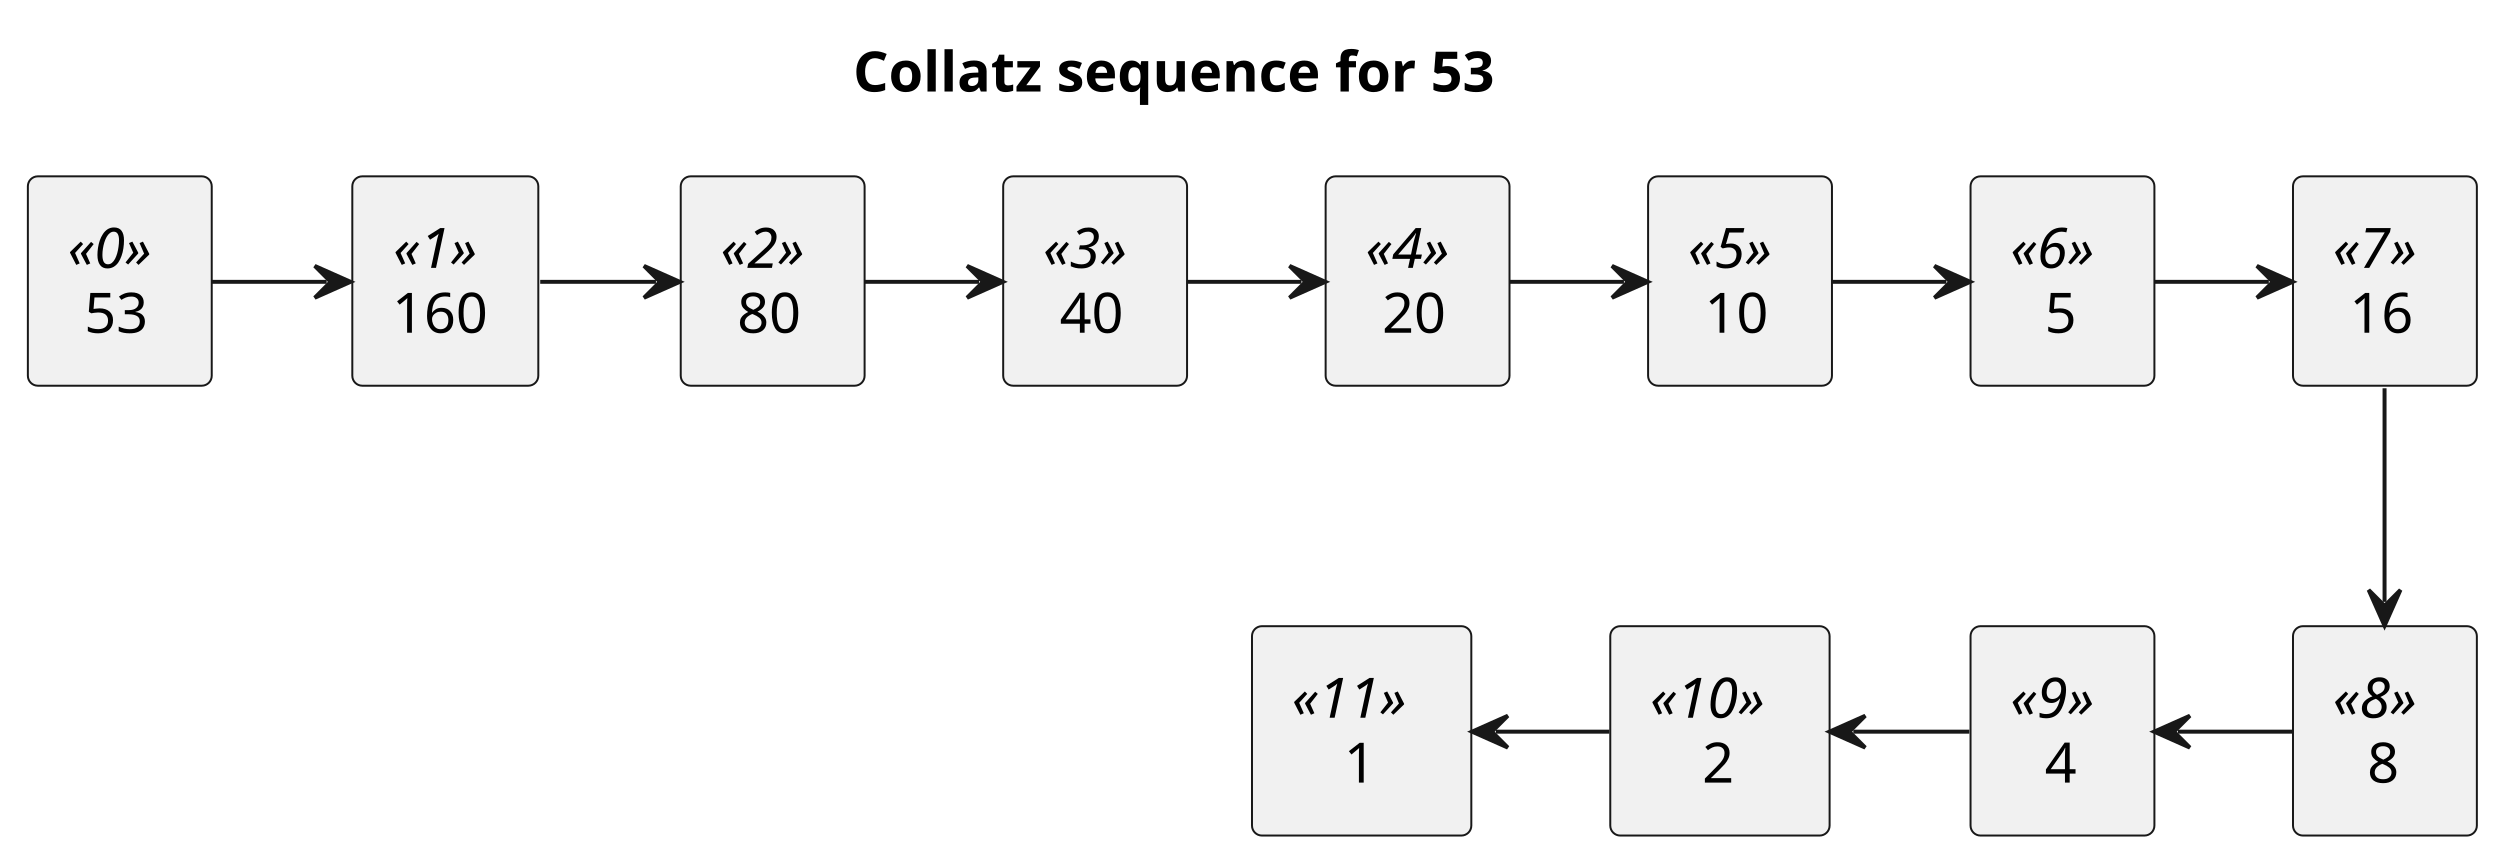
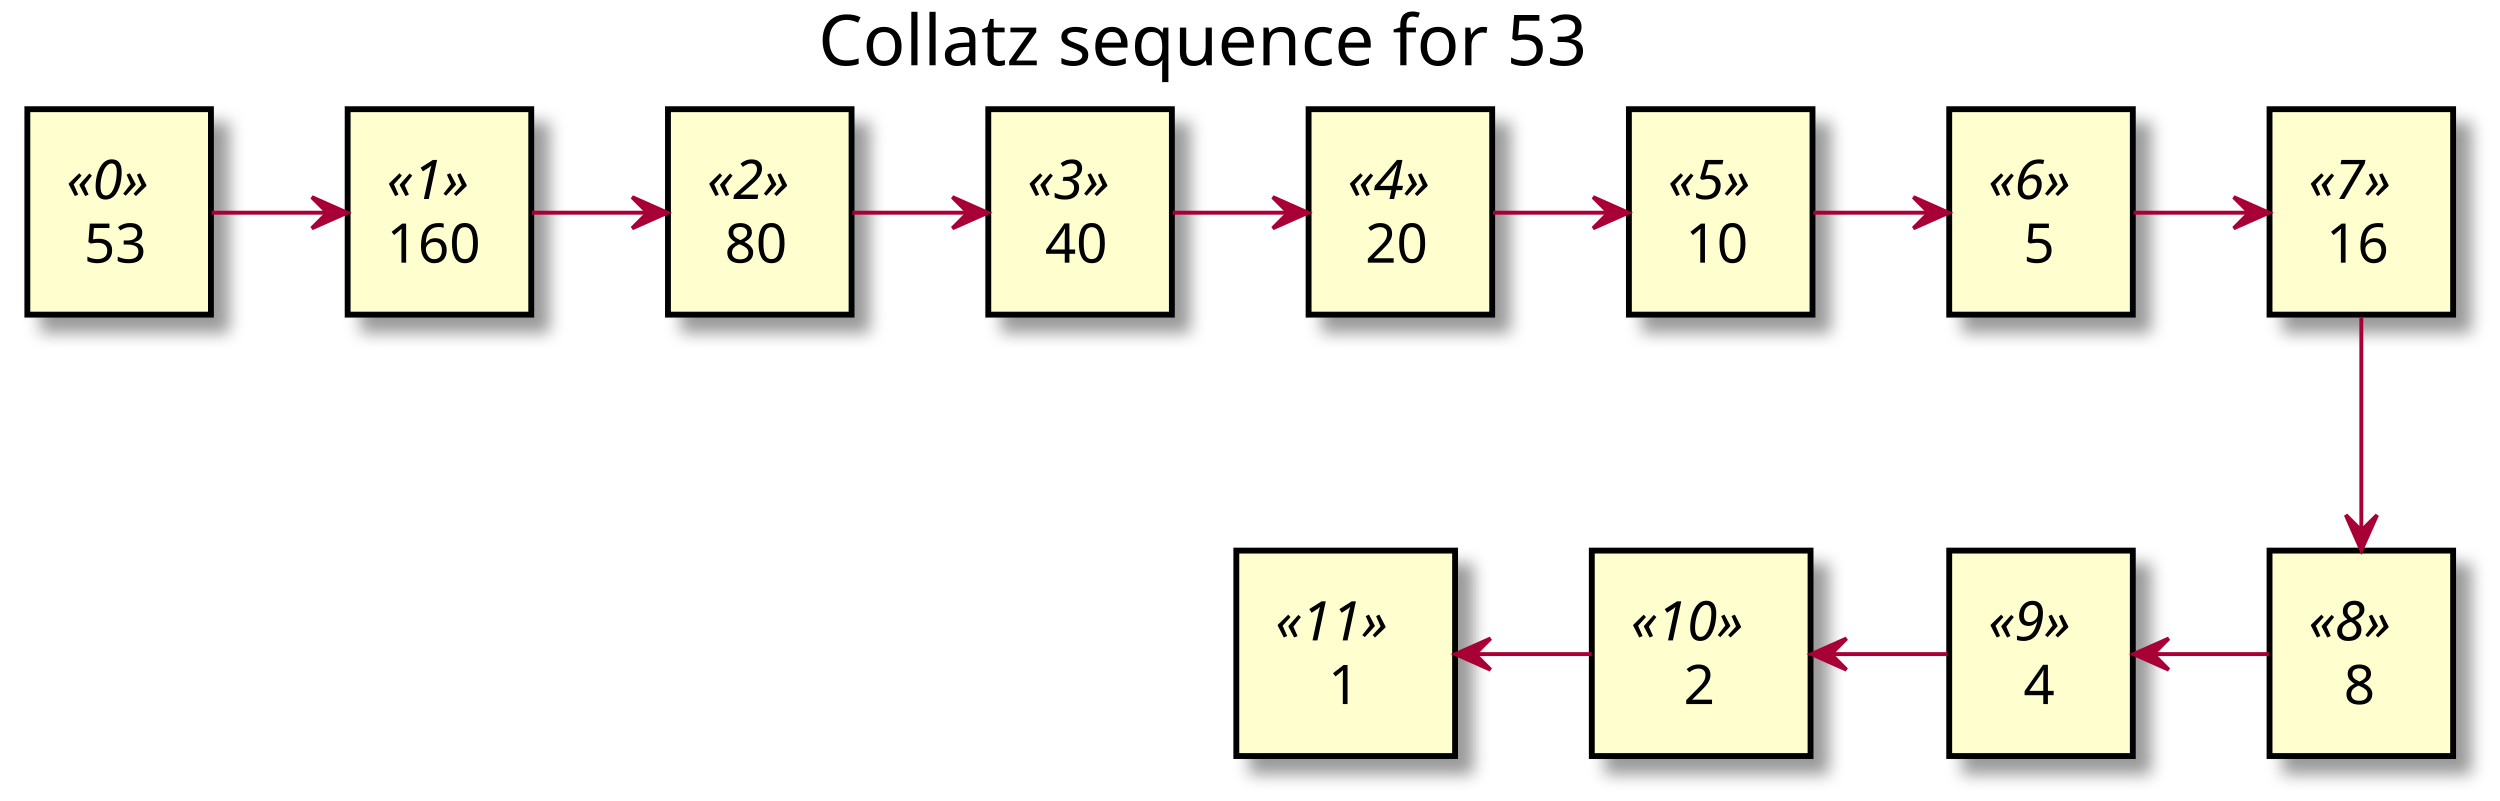
- <svg xmlns="http://www.w3.org/2000/svg" contentStyleType="text/css" height="215px" preserveAspectRatio="none" style="width:628px;height:215px;background:#FFFFFF;" version="1.1" viewBox="0 0 628 215" width="628px" zoomAndPan="magnify">
-   <defs />
+ <svg xmlns="http://www.w3.org/2000/svg" contentScriptType="application/ecmascript" contentStyleType="text/css" height="205px" preserveAspectRatio="none" style="width:640px;height:205px;background:#FFFFFF;" version="1.1" viewBox="0 0 640 205" width="640px" zoomAndPan="magnify">
+   <defs>
+     <filter height="300%" id="fkxlsqg061v2a" width="300%" x="-1" y="-1">
+       <feGaussianBlur result="blurOut" stdDeviation="2.0" />
+       <feColorMatrix in="blurOut" result="blurOut2" type="matrix" values="0 0 0 0 0 0 0 0 0 0 0 0 0 0 0 0 0 0 .4 0" />
+       <feOffset dx="4.0" dy="4.0" in="blurOut2" result="blurOut3" />
+       <feBlend in="SourceGraphic" in2="blurOut3" mode="normal" />
+     </filter>
+   </defs>
  <g>
-     <text fill="#000000" font-family="sans-serif" font-size="14" font-weight="bold" lengthAdjust="spacing" textLength="185.568" x="214.31" y="22.995">Collatz sequence for 53</text>
-     <g id="elem_53">
-       <rect fill="#F1F1F1" height="52.594" rx="2.5" ry="2.5" style="stroke:#181818;stroke-width:0.5;" width="46.188" x="7" y="44.297" />
-       <text fill="#000000" font-family="sans-serif" font-size="14" font-style="italic" lengthAdjust="spacing" textLength="26.189" x="17" y="67.292">«0»</text>
-       <text fill="#000000" font-family="sans-serif" font-size="14" lengthAdjust="spacing" textLength="17.814" x="21.187" y="83.589">53</text>
-     </g>
-     <g id="elem_160">
-       <rect fill="#F1F1F1" height="52.594" rx="2.5" ry="2.5" style="stroke:#181818;stroke-width:0.5;" width="46.722" x="88.5" y="44.297" />
-       <text fill="#000000" font-family="sans-serif" font-size="14" font-style="italic" lengthAdjust="spacing" textLength="26.189" x="98.767" y="67.292">«1»</text>
-       <text fill="#000000" font-family="sans-serif" font-size="14" lengthAdjust="spacing" textLength="26.722" x="98.5" y="83.589">160</text>
-     </g>
-     <g id="elem_80">
-       <rect fill="#F1F1F1" height="52.594" rx="2.5" ry="2.5" style="stroke:#181818;stroke-width:0.5;" width="46.188" x="171" y="44.297" />
-       <text fill="#000000" font-family="sans-serif" font-size="14" font-style="italic" lengthAdjust="spacing" textLength="26.189" x="181" y="67.292">«2»</text>
-       <text fill="#000000" font-family="sans-serif" font-size="14" lengthAdjust="spacing" textLength="17.814" x="185.187" y="83.589">80</text>
-     </g>
-     <g id="elem_40">
-       <rect fill="#F1F1F1" height="52.594" rx="2.5" ry="2.5" style="stroke:#181818;stroke-width:0.5;" width="46.188" x="252" y="44.297" />
-       <text fill="#000000" font-family="sans-serif" font-size="14" font-style="italic" lengthAdjust="spacing" textLength="26.189" x="262" y="67.292">«3»</text>
-       <text fill="#000000" font-family="sans-serif" font-size="14" lengthAdjust="spacing" textLength="17.814" x="266.187" y="83.589">40</text>
-     </g>
-     <g id="elem_20">
-       <rect fill="#F1F1F1" height="52.594" rx="2.5" ry="2.5" style="stroke:#181818;stroke-width:0.5;" width="46.188" x="333" y="44.297" />
-       <text fill="#000000" font-family="sans-serif" font-size="14" font-style="italic" lengthAdjust="spacing" textLength="26.189" x="343" y="67.292">«4»</text>
-       <text fill="#000000" font-family="sans-serif" font-size="14" lengthAdjust="spacing" textLength="17.814" x="347.187" y="83.589">20</text>
-     </g>
-     <g id="elem_10">
-       <rect fill="#F1F1F1" height="52.594" rx="2.5" ry="2.5" style="stroke:#181818;stroke-width:0.5;" width="46.188" x="414" y="44.297" />
-       <text fill="#000000" font-family="sans-serif" font-size="14" font-style="italic" lengthAdjust="spacing" textLength="26.189" x="424" y="67.292">«5»</text>
-       <text fill="#000000" font-family="sans-serif" font-size="14" lengthAdjust="spacing" textLength="17.814" x="428.187" y="83.589">10</text>
-     </g>
-     <g id="elem_5">
-       <rect fill="#F1F1F1" height="52.594" rx="2.5" ry="2.5" style="stroke:#181818;stroke-width:0.5;" width="46.188" x="495" y="44.297" />
-       <text fill="#000000" font-family="sans-serif" font-size="14" font-style="italic" lengthAdjust="spacing" textLength="26.189" x="505" y="67.292">«6»</text>
-       <text fill="#000000" font-family="sans-serif" font-size="14" lengthAdjust="spacing" textLength="8.907" x="513.641" y="83.589">5</text>
-     </g>
-     <g id="elem_16">
-       <rect fill="#F1F1F1" height="52.594" rx="2.5" ry="2.5" style="stroke:#181818;stroke-width:0.5;" width="46.188" x="576" y="44.297" />
-       <text fill="#000000" font-family="sans-serif" font-size="14" font-style="italic" lengthAdjust="spacing" textLength="26.189" x="586" y="67.292">«7»</text>
-       <text fill="#000000" font-family="sans-serif" font-size="14" lengthAdjust="spacing" textLength="17.814" x="590.187" y="83.589">16</text>
-     </g>
-     <g id="elem_8">
-       <rect fill="#F1F1F1" height="52.594" rx="2.5" ry="2.5" style="stroke:#181818;stroke-width:0.5;" width="46.188" x="576" y="157.297" />
-       <text fill="#000000" font-family="sans-serif" font-size="14" font-style="italic" lengthAdjust="spacing" textLength="26.189" x="586" y="180.292">«8»</text>
-       <text fill="#000000" font-family="sans-serif" font-size="14" lengthAdjust="spacing" textLength="8.907" x="594.641" y="196.589">8</text>
-     </g>
-     <g id="elem_4">
-       <rect fill="#F1F1F1" height="52.594" rx="2.5" ry="2.5" style="stroke:#181818;stroke-width:0.5;" width="46.188" x="495" y="157.297" />
-       <text fill="#000000" font-family="sans-serif" font-size="14" font-style="italic" lengthAdjust="spacing" textLength="26.189" x="505" y="180.292">«9»</text>
-       <text fill="#000000" font-family="sans-serif" font-size="14" lengthAdjust="spacing" textLength="8.907" x="513.641" y="196.589">4</text>
-     </g>
-     <g id="elem_2">
-       <rect fill="#F1F1F1" height="52.594" rx="2.5" ry="2.5" style="stroke:#181818;stroke-width:0.5;" width="55.096" x="404.5" y="157.297" />
-       <text fill="#000000" font-family="sans-serif" font-size="14" font-style="italic" lengthAdjust="spacing" textLength="35.096" x="414.5" y="180.292">«10»</text>
-       <text fill="#000000" font-family="sans-serif" font-size="14" lengthAdjust="spacing" textLength="8.907" x="427.594" y="196.589">2</text>
-     </g>
-     <g id="elem_1">
-       <rect fill="#F1F1F1" height="52.594" rx="2.5" ry="2.5" style="stroke:#181818;stroke-width:0.5;" width="55.096" x="314.5" y="157.297" />
-       <text fill="#000000" font-family="sans-serif" font-size="14" font-style="italic" lengthAdjust="spacing" textLength="35.096" x="324.5" y="180.292">«11»</text>
-       <text fill="#000000" font-family="sans-serif" font-size="14" lengthAdjust="spacing" textLength="8.907" x="337.594" y="196.589">1</text>
-     </g>
-     <g id="link_53_160">
-       <path d="M53.06,70.797 C64.73,70.797 70.39,70.797 82.06,70.797 " fill="none" id="53-to-160" style="stroke:#181818;stroke-width:1.0;" />
-       <polygon fill="#181818" points="88.06,70.797,79.06,66.797,83.06,70.797,79.06,74.797,88.06,70.797" style="stroke:#181818;stroke-width:1.0;" />
-     </g>
-     <g id="link_160_80">
-       <path d="M135.7,70.797 C147.39,70.797 153.08,70.797 164.77,70.797 " fill="none" id="160-to-80" style="stroke:#181818;stroke-width:1.0;" />
-       <polygon fill="#181818" points="170.77,70.797,161.77,66.797,165.77,70.797,161.77,74.797,170.77,70.797" style="stroke:#181818;stroke-width:1.0;" />
-     </g>
-     <g id="link_80_40">
-       <path d="M217.1,70.797 C228.71,70.797 234.32,70.797 245.93,70.797 " fill="none" id="80-to-40" style="stroke:#181818;stroke-width:1.0;" />
-       <polygon fill="#181818" points="251.93,70.797,242.93,66.797,246.93,70.797,242.93,74.797,251.93,70.797" style="stroke:#181818;stroke-width:1.0;" />
-     </g>
-     <g id="link_40_20">
-       <path d="M298.1,70.797 C309.71,70.797 315.32,70.797 326.93,70.797 " fill="none" id="40-to-20" style="stroke:#181818;stroke-width:1.0;" />
-       <polygon fill="#181818" points="332.93,70.797,323.93,66.797,327.93,70.797,323.93,74.797,332.93,70.797" style="stroke:#181818;stroke-width:1.0;" />
-     </g>
-     <g id="link_20_10">
-       <path d="M379.1,70.797 C390.71,70.797 396.32,70.797 407.93,70.797 " fill="none" id="20-to-10" style="stroke:#181818;stroke-width:1.0;" />
-       <polygon fill="#181818" points="413.93,70.797,404.93,66.797,408.93,70.797,404.93,74.797,413.93,70.797" style="stroke:#181818;stroke-width:1.0;" />
-     </g>
-     <g id="link_10_5">
-       <path d="M460.1,70.797 C471.71,70.797 477.32,70.797 488.93,70.797 " fill="none" id="10-to-5" style="stroke:#181818;stroke-width:1.0;" />
-       <polygon fill="#181818" points="494.93,70.797,485.93,66.797,489.93,70.797,485.93,74.797,494.93,70.797" style="stroke:#181818;stroke-width:1.0;" />
-     </g>
-     <g id="link_5_16">
-       <path d="M541.1,70.797 C552.71,70.797 558.32,70.797 569.93,70.797 " fill="none" id="5-to-16" style="stroke:#181818;stroke-width:1.0;" />
-       <polygon fill="#181818" points="575.93,70.797,566.93,66.797,570.93,70.797,566.93,74.797,575.93,70.797" style="stroke:#181818;stroke-width:1.0;" />
-     </g>
-     <g id="link_16_8">
-       <path d="M599,97.537 C599,115.477 599,133.287 599,151.187 " fill="none" id="16-to-8" style="stroke:#181818;stroke-width:1.0;" />
-       <polygon fill="#181818" points="599,157.187,603,148.187,599,152.187,595,148.187,599,157.187" style="stroke:#181818;stroke-width:1.0;" />
-     </g>
-     <g id="link_4_8">
-       <path d="M547.1,183.797 C558.71,183.797 564.32,183.797 575.93,183.797 " fill="none" id="4-backto-8" style="stroke:#181818;stroke-width:1.0;" />
-       <polygon fill="#181818" points="541.1,183.797,550.1,187.797,546.1,183.797,550.1,179.797,541.1,183.797" style="stroke:#181818;stroke-width:1.0;" />
-     </g>
-     <g id="link_2_4">
-       <path d="M465.55,183.797 C477.27,183.797 482.99,183.797 494.71,183.797 " fill="none" id="2-backto-4" style="stroke:#181818;stroke-width:1.0;" />
-       <polygon fill="#181818" points="459.55,183.797,468.55,187.797,464.55,183.797,468.55,179.797,459.55,183.797" style="stroke:#181818;stroke-width:1.0;" />
-     </g>
-     <g id="link_1_2">
-       <path d="M375.77,183.797 C387.28,183.797 392.78,183.797 404.29,183.797 " fill="none" id="1-backto-2" style="stroke:#181818;stroke-width:1.0;" />
-       <polygon fill="#181818" points="369.77,183.797,378.77,187.797,374.77,183.797,378.77,179.797,369.77,183.797" style="stroke:#181818;stroke-width:1.0;" />
-     </g>
+     <text fill="#000000" font-family="sans-serif" font-size="18" lengthAdjust="spacing" textLength="208" x="209.5" y="16.708">Collatz sequence for 53</text>
+     <rect fill="#FEFECE" filter="url(#fkxlsqg061v2a)" height="52.594" style="stroke:#000000;stroke-width:1.5;" width="47" x="7" y="27.953" />
+     <text fill="#000000" font-family="sans-serif" font-size="14" font-style="italic" lengthAdjust="spacing" textLength="27" x="17" y="50.948">«0»</text>
+     <text fill="#000000" font-family="sans-serif" font-size="14" lengthAdjust="spacing" textLength="18" x="21.5" y="67.245">53</text>
+     <rect fill="#FEFECE" filter="url(#fkxlsqg061v2a)" height="52.594" style="stroke:#000000;stroke-width:1.5;" width="47" x="89" y="27.953" />
+     <text fill="#000000" font-family="sans-serif" font-size="14" font-style="italic" lengthAdjust="spacing" textLength="27" x="99" y="50.948">«1»</text>
+     <text fill="#000000" font-family="sans-serif" font-size="14" lengthAdjust="spacing" textLength="27" x="99" y="67.245">160</text>
+     <rect fill="#FEFECE" filter="url(#fkxlsqg061v2a)" height="52.594" style="stroke:#000000;stroke-width:1.5;" width="47" x="171" y="27.953" />
+     <text fill="#000000" font-family="sans-serif" font-size="14" font-style="italic" lengthAdjust="spacing" textLength="27" x="181" y="50.948">«2»</text>
+     <text fill="#000000" font-family="sans-serif" font-size="14" lengthAdjust="spacing" textLength="18" x="185.5" y="67.245">80</text>
+     <rect fill="#FEFECE" filter="url(#fkxlsqg061v2a)" height="52.594" style="stroke:#000000;stroke-width:1.5;" width="47" x="253" y="27.953" />
+     <text fill="#000000" font-family="sans-serif" font-size="14" font-style="italic" lengthAdjust="spacing" textLength="27" x="263" y="50.948">«3»</text>
+     <text fill="#000000" font-family="sans-serif" font-size="14" lengthAdjust="spacing" textLength="18" x="267.5" y="67.245">40</text>
+     <rect fill="#FEFECE" filter="url(#fkxlsqg061v2a)" height="52.594" style="stroke:#000000;stroke-width:1.5;" width="47" x="335" y="27.953" />
+     <text fill="#000000" font-family="sans-serif" font-size="14" font-style="italic" lengthAdjust="spacing" textLength="27" x="345" y="50.948">«4»</text>
+     <text fill="#000000" font-family="sans-serif" font-size="14" lengthAdjust="spacing" textLength="18" x="349.5" y="67.245">20</text>
+     <rect fill="#FEFECE" filter="url(#fkxlsqg061v2a)" height="52.594" style="stroke:#000000;stroke-width:1.5;" width="47" x="417" y="27.953" />
+     <text fill="#000000" font-family="sans-serif" font-size="14" font-style="italic" lengthAdjust="spacing" textLength="27" x="427" y="50.948">«5»</text>
+     <text fill="#000000" font-family="sans-serif" font-size="14" lengthAdjust="spacing" textLength="18" x="431.5" y="67.245">10</text>
+     <rect fill="#FEFECE" filter="url(#fkxlsqg061v2a)" height="52.594" style="stroke:#000000;stroke-width:1.5;" width="47" x="499" y="27.953" />
+     <text fill="#000000" font-family="sans-serif" font-size="14" font-style="italic" lengthAdjust="spacing" textLength="27" x="509" y="50.948">«6»</text>
+     <text fill="#000000" font-family="sans-serif" font-size="14" lengthAdjust="spacing" textLength="9" x="518" y="67.245">5</text>
+     <rect fill="#FEFECE" filter="url(#fkxlsqg061v2a)" height="52.594" style="stroke:#000000;stroke-width:1.5;" width="47" x="581" y="27.953" />
+     <text fill="#000000" font-family="sans-serif" font-size="14" font-style="italic" lengthAdjust="spacing" textLength="27" x="591" y="50.948">«7»</text>
+     <text fill="#000000" font-family="sans-serif" font-size="14" lengthAdjust="spacing" textLength="18" x="595.5" y="67.245">16</text>
+     <rect fill="#FEFECE" filter="url(#fkxlsqg061v2a)" height="52.594" style="stroke:#000000;stroke-width:1.5;" width="47" x="581" y="140.953" />
+     <text fill="#000000" font-family="sans-serif" font-size="14" font-style="italic" lengthAdjust="spacing" textLength="27" x="591" y="163.948">«8»</text>
+     <text fill="#000000" font-family="sans-serif" font-size="14" lengthAdjust="spacing" textLength="9" x="600" y="180.245">8</text>
+     <rect fill="#FEFECE" filter="url(#fkxlsqg061v2a)" height="52.594" style="stroke:#000000;stroke-width:1.5;" width="47" x="499" y="140.953" />
+     <text fill="#000000" font-family="sans-serif" font-size="14" font-style="italic" lengthAdjust="spacing" textLength="27" x="509" y="163.948">«9»</text>
+     <text fill="#000000" font-family="sans-serif" font-size="14" lengthAdjust="spacing" textLength="9" x="518" y="180.245">4</text>
+     <rect fill="#FEFECE" filter="url(#fkxlsqg061v2a)" height="52.594" style="stroke:#000000;stroke-width:1.5;" width="56" x="407.5" y="140.953" />
+     <text fill="#000000" font-family="sans-serif" font-size="14" font-style="italic" lengthAdjust="spacing" textLength="36" x="417.5" y="163.948">«10»</text>
+     <text fill="#000000" font-family="sans-serif" font-size="14" lengthAdjust="spacing" textLength="9" x="431" y="180.245">2</text>
+     <rect fill="#FEFECE" filter="url(#fkxlsqg061v2a)" height="52.594" style="stroke:#000000;stroke-width:1.5;" width="56" x="316.5" y="140.953" />
+     <text fill="#000000" font-family="sans-serif" font-size="14" font-style="italic" lengthAdjust="spacing" textLength="36" x="326.5" y="163.948">«11»</text>
+     <text fill="#000000" font-family="sans-serif" font-size="14" lengthAdjust="spacing" textLength="9" x="340" y="180.245">1</text>
+     <path d="M54.2,54.453 C64.03,54.453 73.85,54.453 83.68,54.453 " fill="none" id="53-to-160" style="stroke:#A80036;stroke-width:1.0;" />
+     <polygon fill="#A80036" points="88.82,54.453,79.82,50.453,83.82,54.453,79.82,58.453,88.82,54.453" style="stroke:#A80036;stroke-width:1.0;" />
+     <path d="M136.2,54.453 C146.03,54.453 155.85,54.453 165.68,54.453 " fill="none" id="160-to-80" style="stroke:#A80036;stroke-width:1.0;" />
+     <polygon fill="#A80036" points="170.82,54.453,161.82,50.453,165.82,54.453,161.82,58.453,170.82,54.453" style="stroke:#A80036;stroke-width:1.0;" />
+     <path d="M218.2,54.453 C228.03,54.453 237.85,54.453 247.68,54.453 " fill="none" id="80-to-40" style="stroke:#A80036;stroke-width:1.0;" />
+     <polygon fill="#A80036" points="252.82,54.453,243.82,50.453,247.82,54.453,243.82,58.453,252.82,54.453" style="stroke:#A80036;stroke-width:1.0;" />
+     <path d="M300.2,54.453 C310.03,54.453 319.85,54.453 329.68,54.453 " fill="none" id="40-to-20" style="stroke:#A80036;stroke-width:1.0;" />
+     <polygon fill="#A80036" points="334.82,54.453,325.82,50.453,329.82,54.453,325.82,58.453,334.82,54.453" style="stroke:#A80036;stroke-width:1.0;" />
+     <path d="M382.2,54.453 C392.03,54.453 401.85,54.453 411.68,54.453 " fill="none" id="20-to-10" style="stroke:#A80036;stroke-width:1.0;" />
+     <polygon fill="#A80036" points="416.82,54.453,407.82,50.453,411.82,54.453,407.82,58.453,416.82,54.453" style="stroke:#A80036;stroke-width:1.0;" />
+     <path d="M464.2,54.453 C474.03,54.453 483.85,54.453 493.68,54.453 " fill="none" id="10-to-5" style="stroke:#A80036;stroke-width:1.0;" />
+     <polygon fill="#A80036" points="498.82,54.453,489.82,50.453,493.82,54.453,489.82,58.453,498.82,54.453" style="stroke:#A80036;stroke-width:1.0;" />
+     <path d="M546.2,54.453 C556.03,54.453 565.85,54.453 575.68,54.453 " fill="none" id="5-to-16" style="stroke:#A80036;stroke-width:1.0;" />
+     <polygon fill="#A80036" points="580.82,54.453,571.82,50.453,575.82,54.453,571.82,58.453,580.82,54.453" style="stroke:#A80036;stroke-width:1.0;" />
+     <path d="M604.5,81.193 C604.5,97.453 604.5,118.533 604.5,135.663 " fill="none" id="16-to-8" style="stroke:#A80036;stroke-width:1.0;" />
+     <polygon fill="#A80036" points="604.5,140.843,608.526,131.855,604.514,135.843,600.526,131.832,604.5,140.843" style="stroke:#A80036;stroke-width:1.0;" />
+     <path d="M551.34,167.453 C561.17,167.453 570.99,167.453 580.82,167.453 " fill="none" id="4-backto-8" style="stroke:#A80036;stroke-width:1.0;" />
+     <polygon fill="#A80036" points="546.2,167.453,555.2,171.453,551.2,167.453,555.2,163.453,546.2,167.453" style="stroke:#A80036;stroke-width:1.0;" />
+     <path d="M468.89,167.453 C478.8,167.453 488.71,167.453 498.62,167.453 " fill="none" id="2-backto-4" style="stroke:#A80036;stroke-width:1.0;" />
+     <polygon fill="#A80036" points="463.71,167.453,472.71,171.453,468.71,167.453,472.71,163.453,463.71,167.453" style="stroke:#A80036;stroke-width:1.0;" />
+     <path d="M377.76,167.453 C387.67,167.453 397.58,167.453 407.48,167.453 " fill="none" id="1-backto-2" style="stroke:#A80036;stroke-width:1.0;" />
+     <polygon fill="#A80036" points="372.58,167.453,381.58,171.453,377.58,167.453,381.58,163.453,372.58,167.453" style="stroke:#A80036;stroke-width:1.0;" />
  </g>
</svg>
